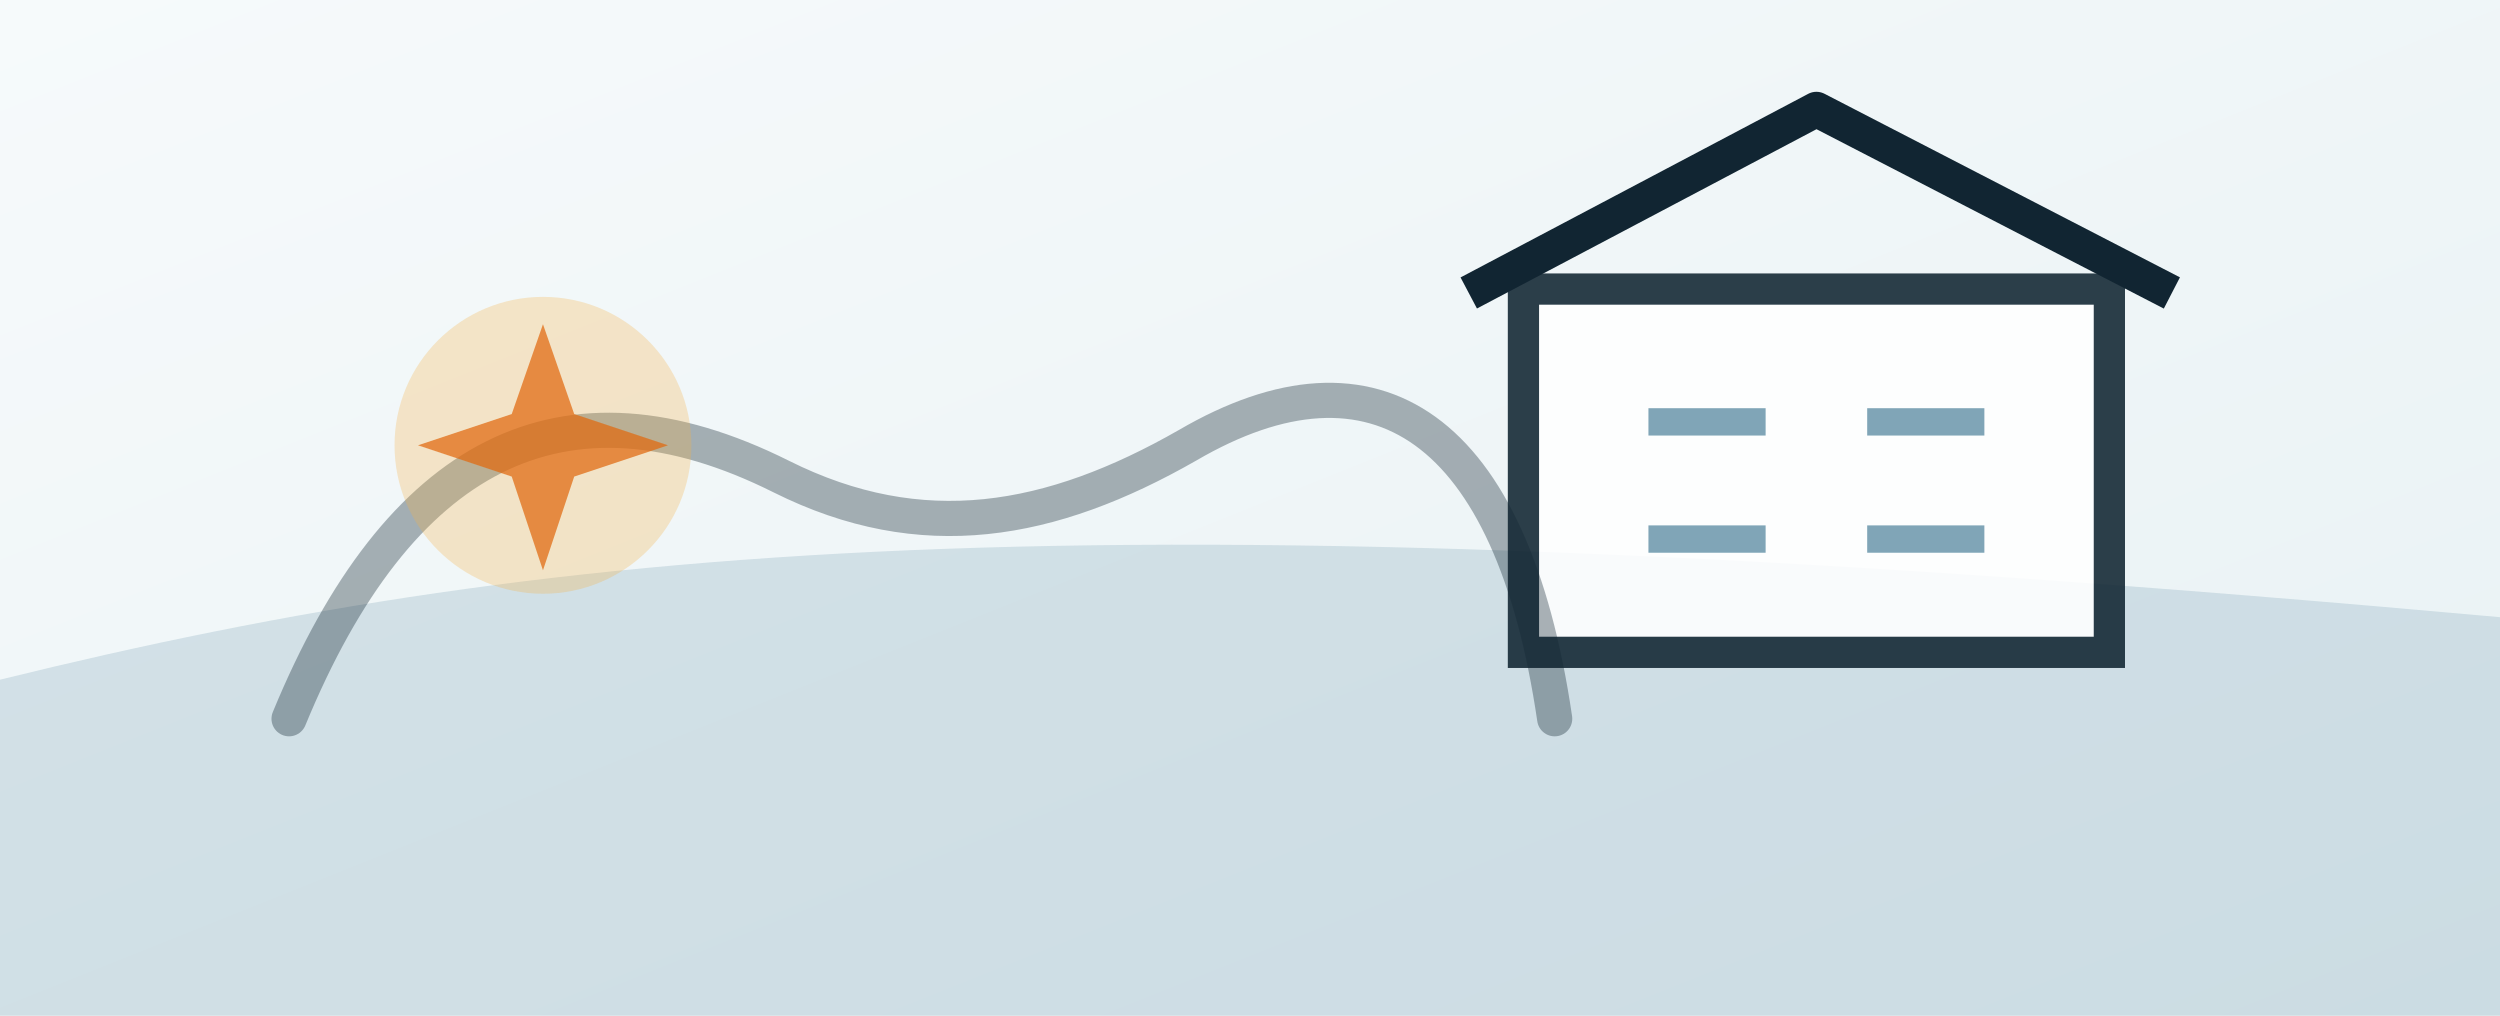
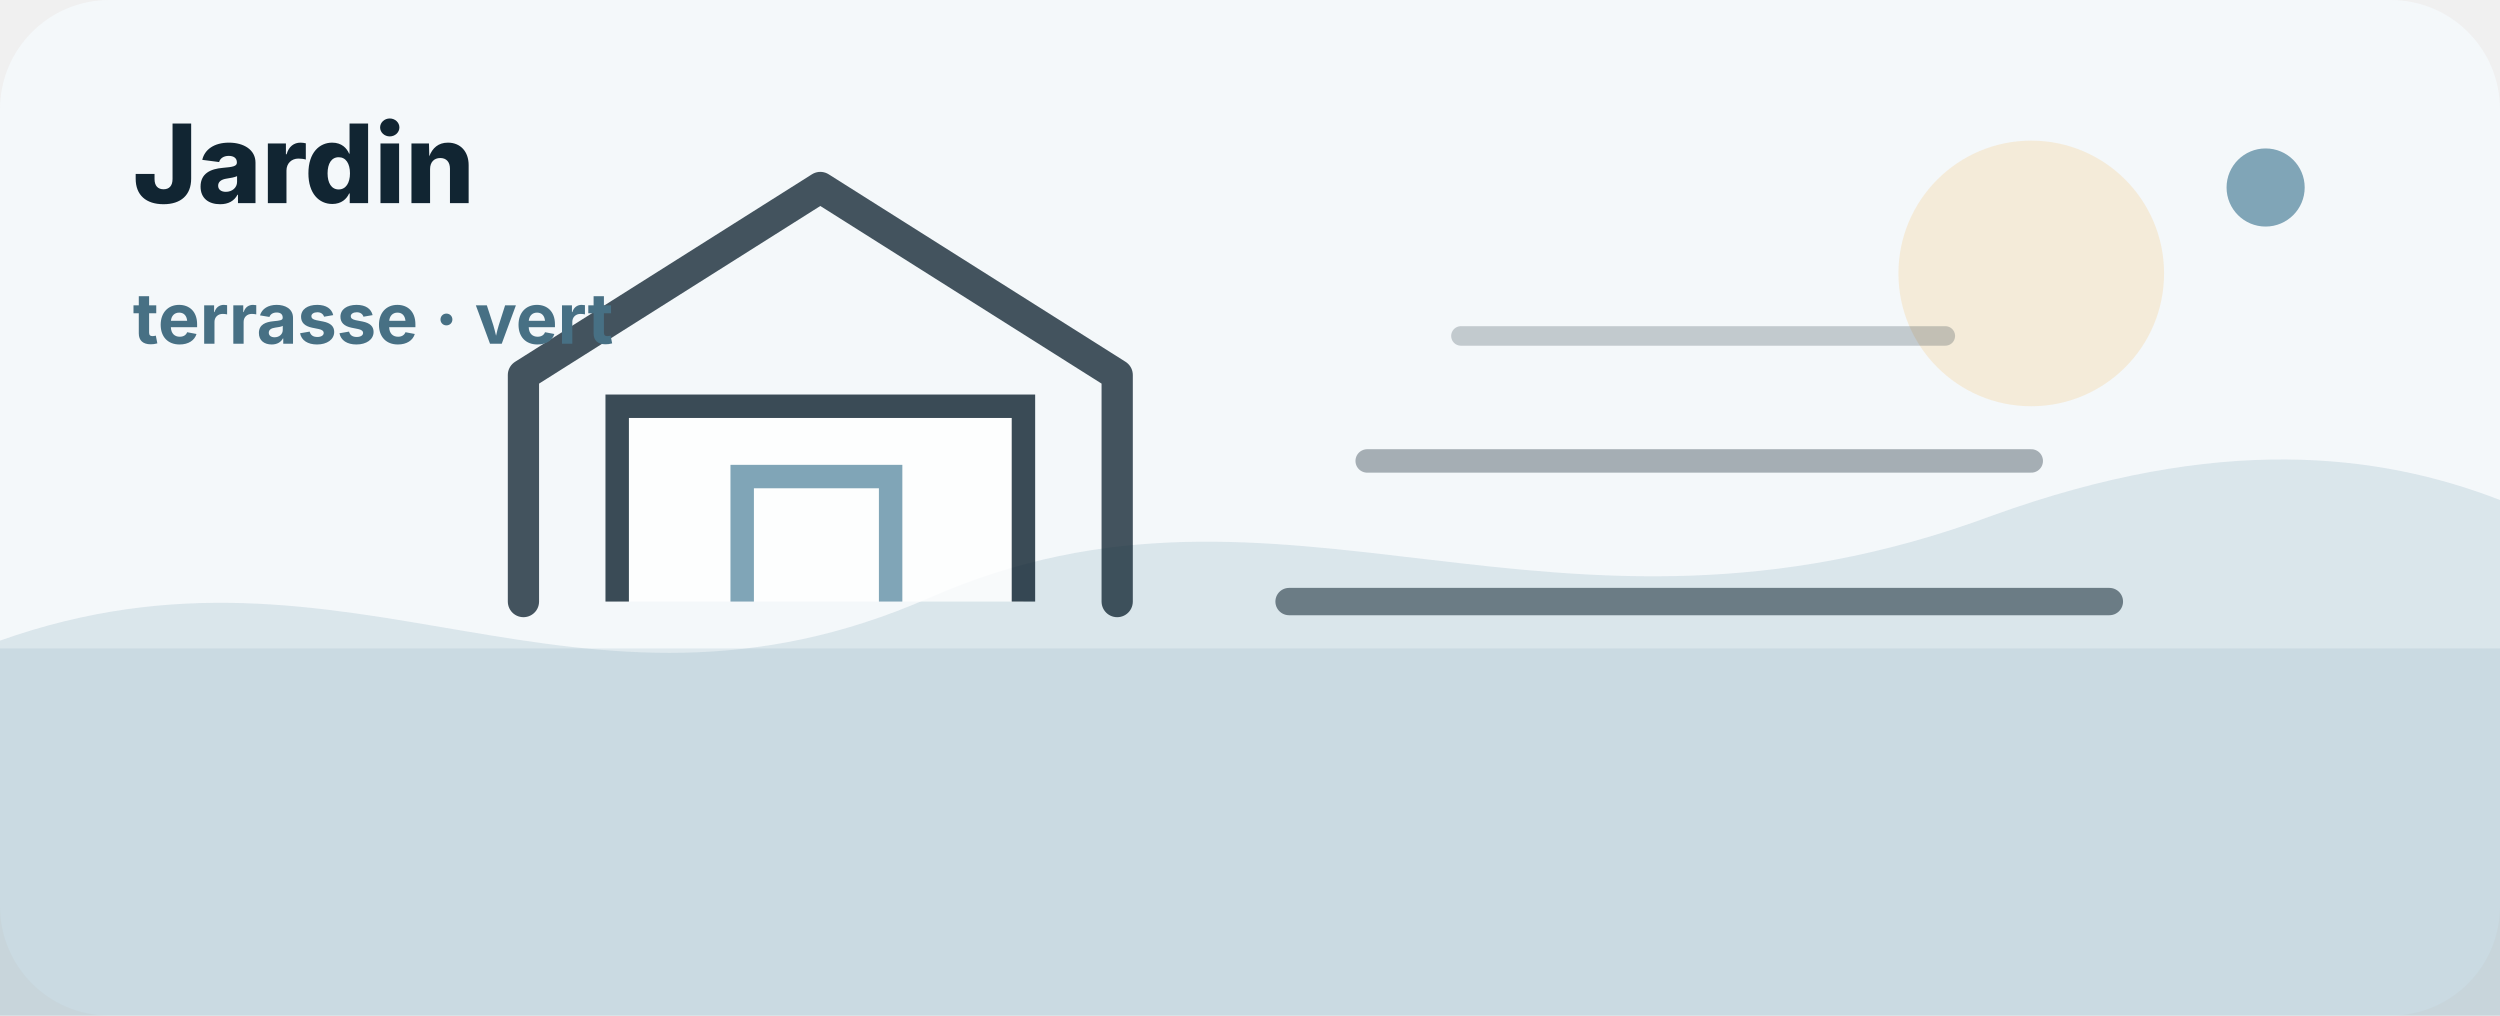
- <svg xmlns="http://www.w3.org/2000/svg" viewBox="0 0 640 260">
-   <defs>
-     <linearGradient id="bg" x1="0" x2="1" y1="0" y2="1">
-       <stop stop-color="#F6FAFB" />
-       <stop offset="1" stop-color="#E8F1F4" />
-     </linearGradient>
-   </defs>
-   <rect width="640" height="260" fill="url(#bg)" />
-   <path d="M0 174c146-36 286-48 640-16v102H0Z" fill="#80A5B7" opacity=".28" />
-   <path d="M390 74h150v93H390z" fill="#fff" stroke="#112532" stroke-width="8" opacity=".88" />
-   <path d="M376 75 465 28l91 47" fill="none" stroke="#112532" stroke-width="9" stroke-linejoin="round" />
-   <g stroke="#80A5B7" stroke-width="7">
-     <path d="M422 108h30M478 108h30M422 138h30M478 138h30" />
-   </g>
-   <path d="M74 184c28-68 70-90 126-62 36 18 69 12 104-8 48-28 83-5 94 70" fill="none" stroke="#112532" stroke-width="9" stroke-linecap="round" opacity=".35" />
-   <circle cx="139" cy="114" r="38" fill="#F4B044" opacity=".28" />
-   <path d="m139 83 8 23 24 8-24 8-8 24-8-24-24-8 24-8Z" fill="#E0680E" opacity=".72" />
+ <svg xmlns="http://www.w3.org/2000/svg" width="640" height="260" viewBox="0 0 640 260" fill="none">
+   <rect width="640" height="260" rx="28" fill="#F4F8FA" />
+   <rect x="0" y="166" width="640" height="94" fill="#80A5B7" opacity=".18" />
+   <path d="M0 164C90 132 147 193 238 153C329 113 397 174 510 132C568 111 609 116 640 128V260H0V164Z" fill="#80A5B7" opacity=".22" />
+   <circle cx="520" cy="70" r="34" fill="#F4B044" opacity=".18" />
+   <path d="M134 154V96L210 48L286 96V154" stroke="#112532" stroke-width="8" stroke-linecap="round" stroke-linejoin="round" opacity=".78" />
+   <path d="M158 154V104H262V154" fill="white" stroke="#112532" stroke-width="6" opacity=".82" />
+   <path d="M190 154V122H228V154" stroke="#80A5B7" stroke-width="6" />
+   <path d="M330 154H540" stroke="#112532" stroke-width="7" stroke-linecap="round" opacity=".55" />
+   <path d="M350 118H520" stroke="#112532" stroke-width="6" stroke-linecap="round" opacity=".35" />
+   <path d="M374 86H498" stroke="#112532" stroke-width="5" stroke-linecap="round" opacity=".22" />
+   <text x="34" y="52" fill="#112532" font-family="Inter, Arial, sans-serif" font-size="28" font-weight="800">Jardin</text>
+   <text x="34" y="88" fill="#477084" font-family="Inter, Arial, sans-serif" font-size="18" font-weight="700">terrasse · vert</text>
+   <circle cx="580" cy="48" r="10" fill="#80A5B7" />
</svg>
